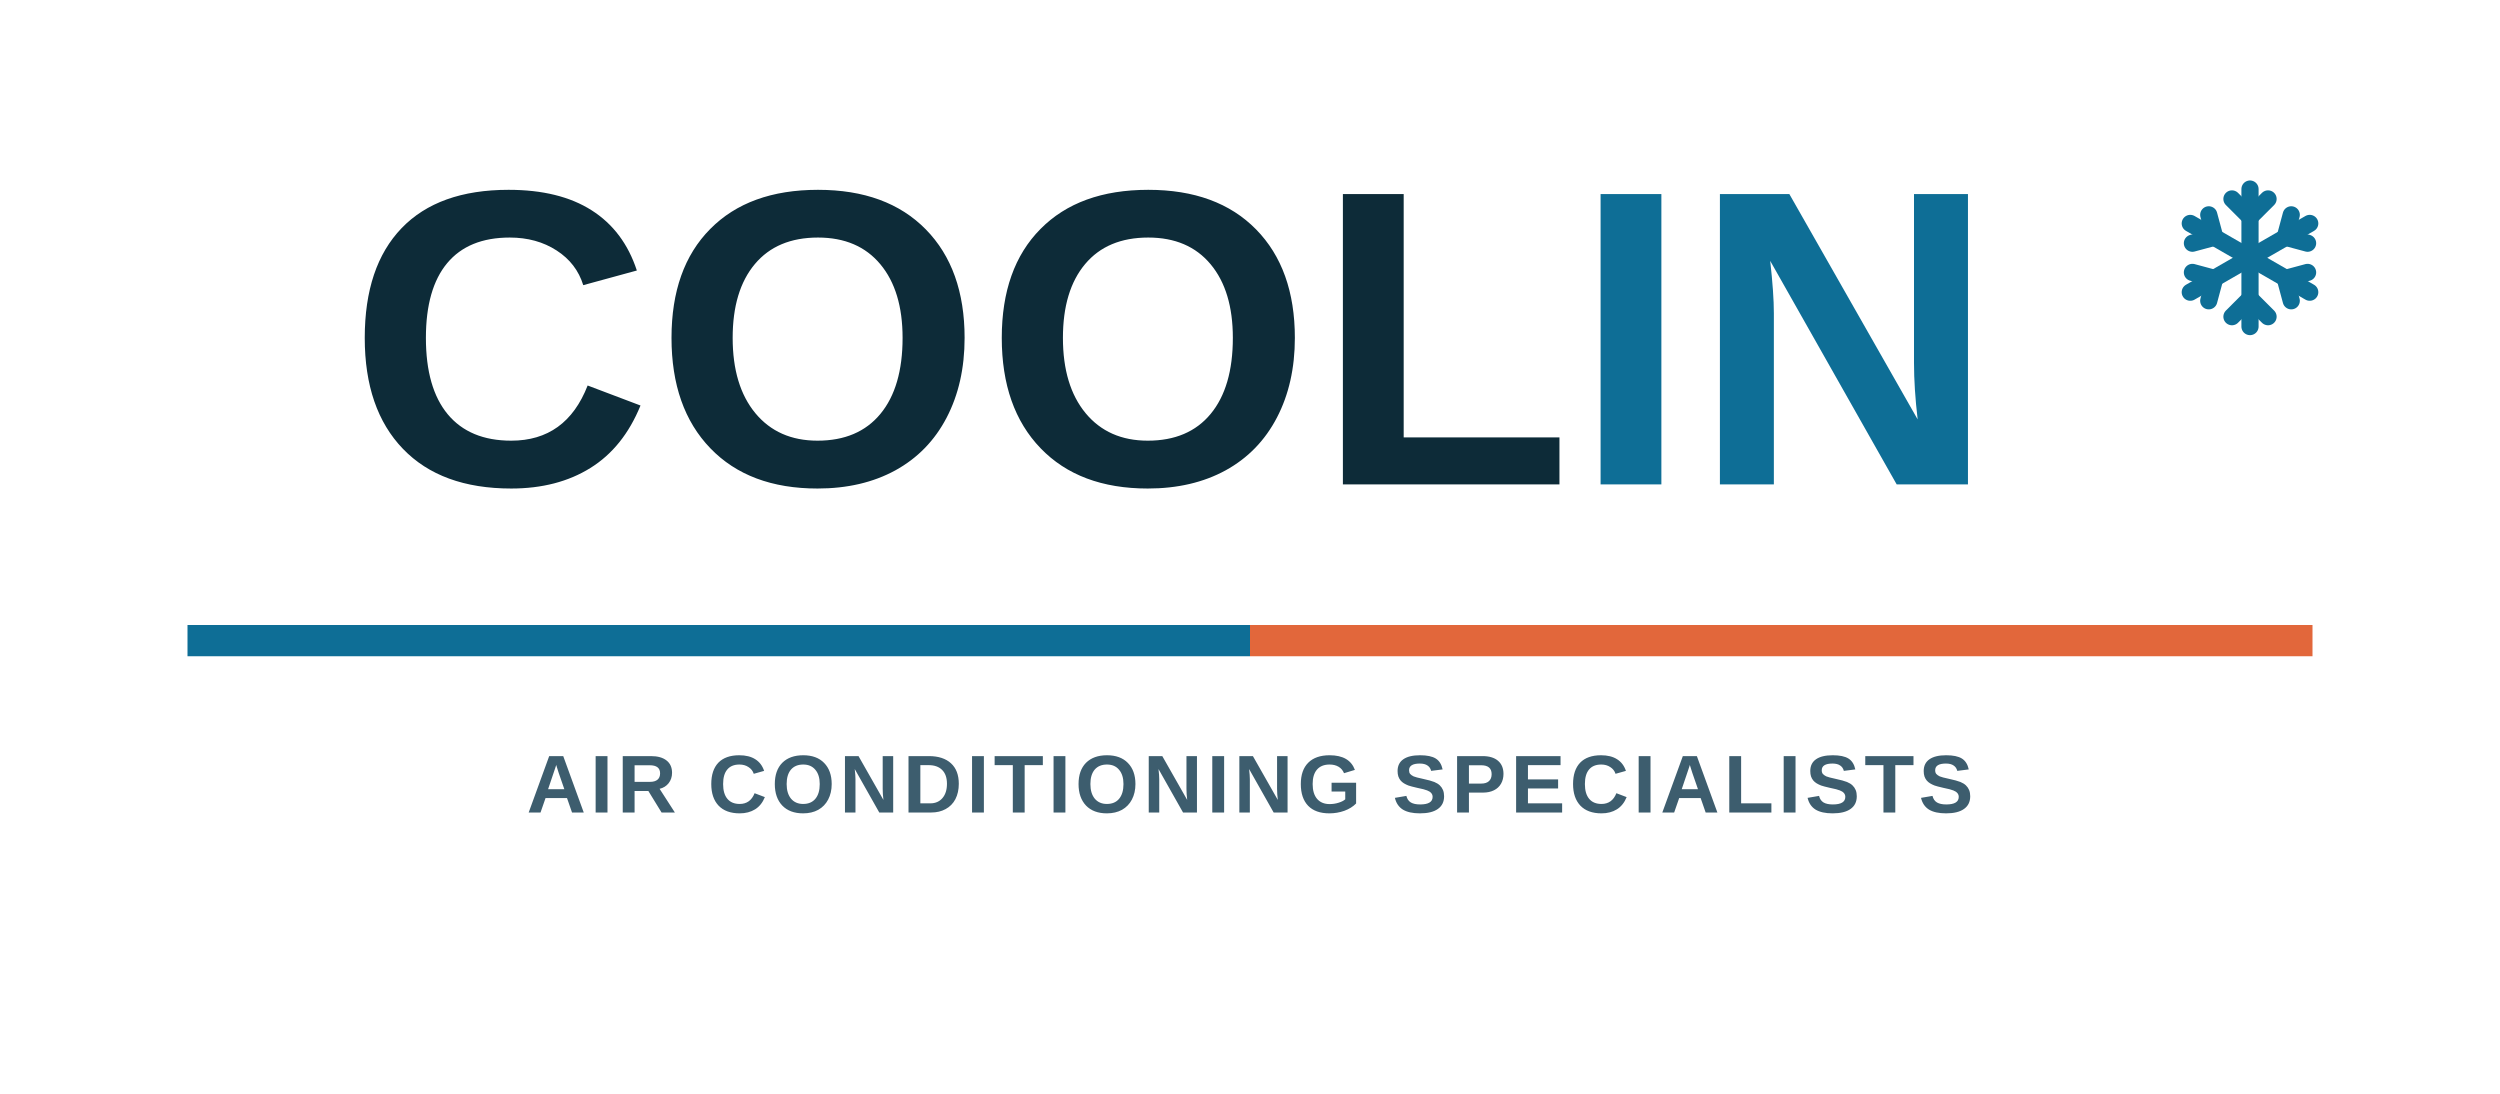
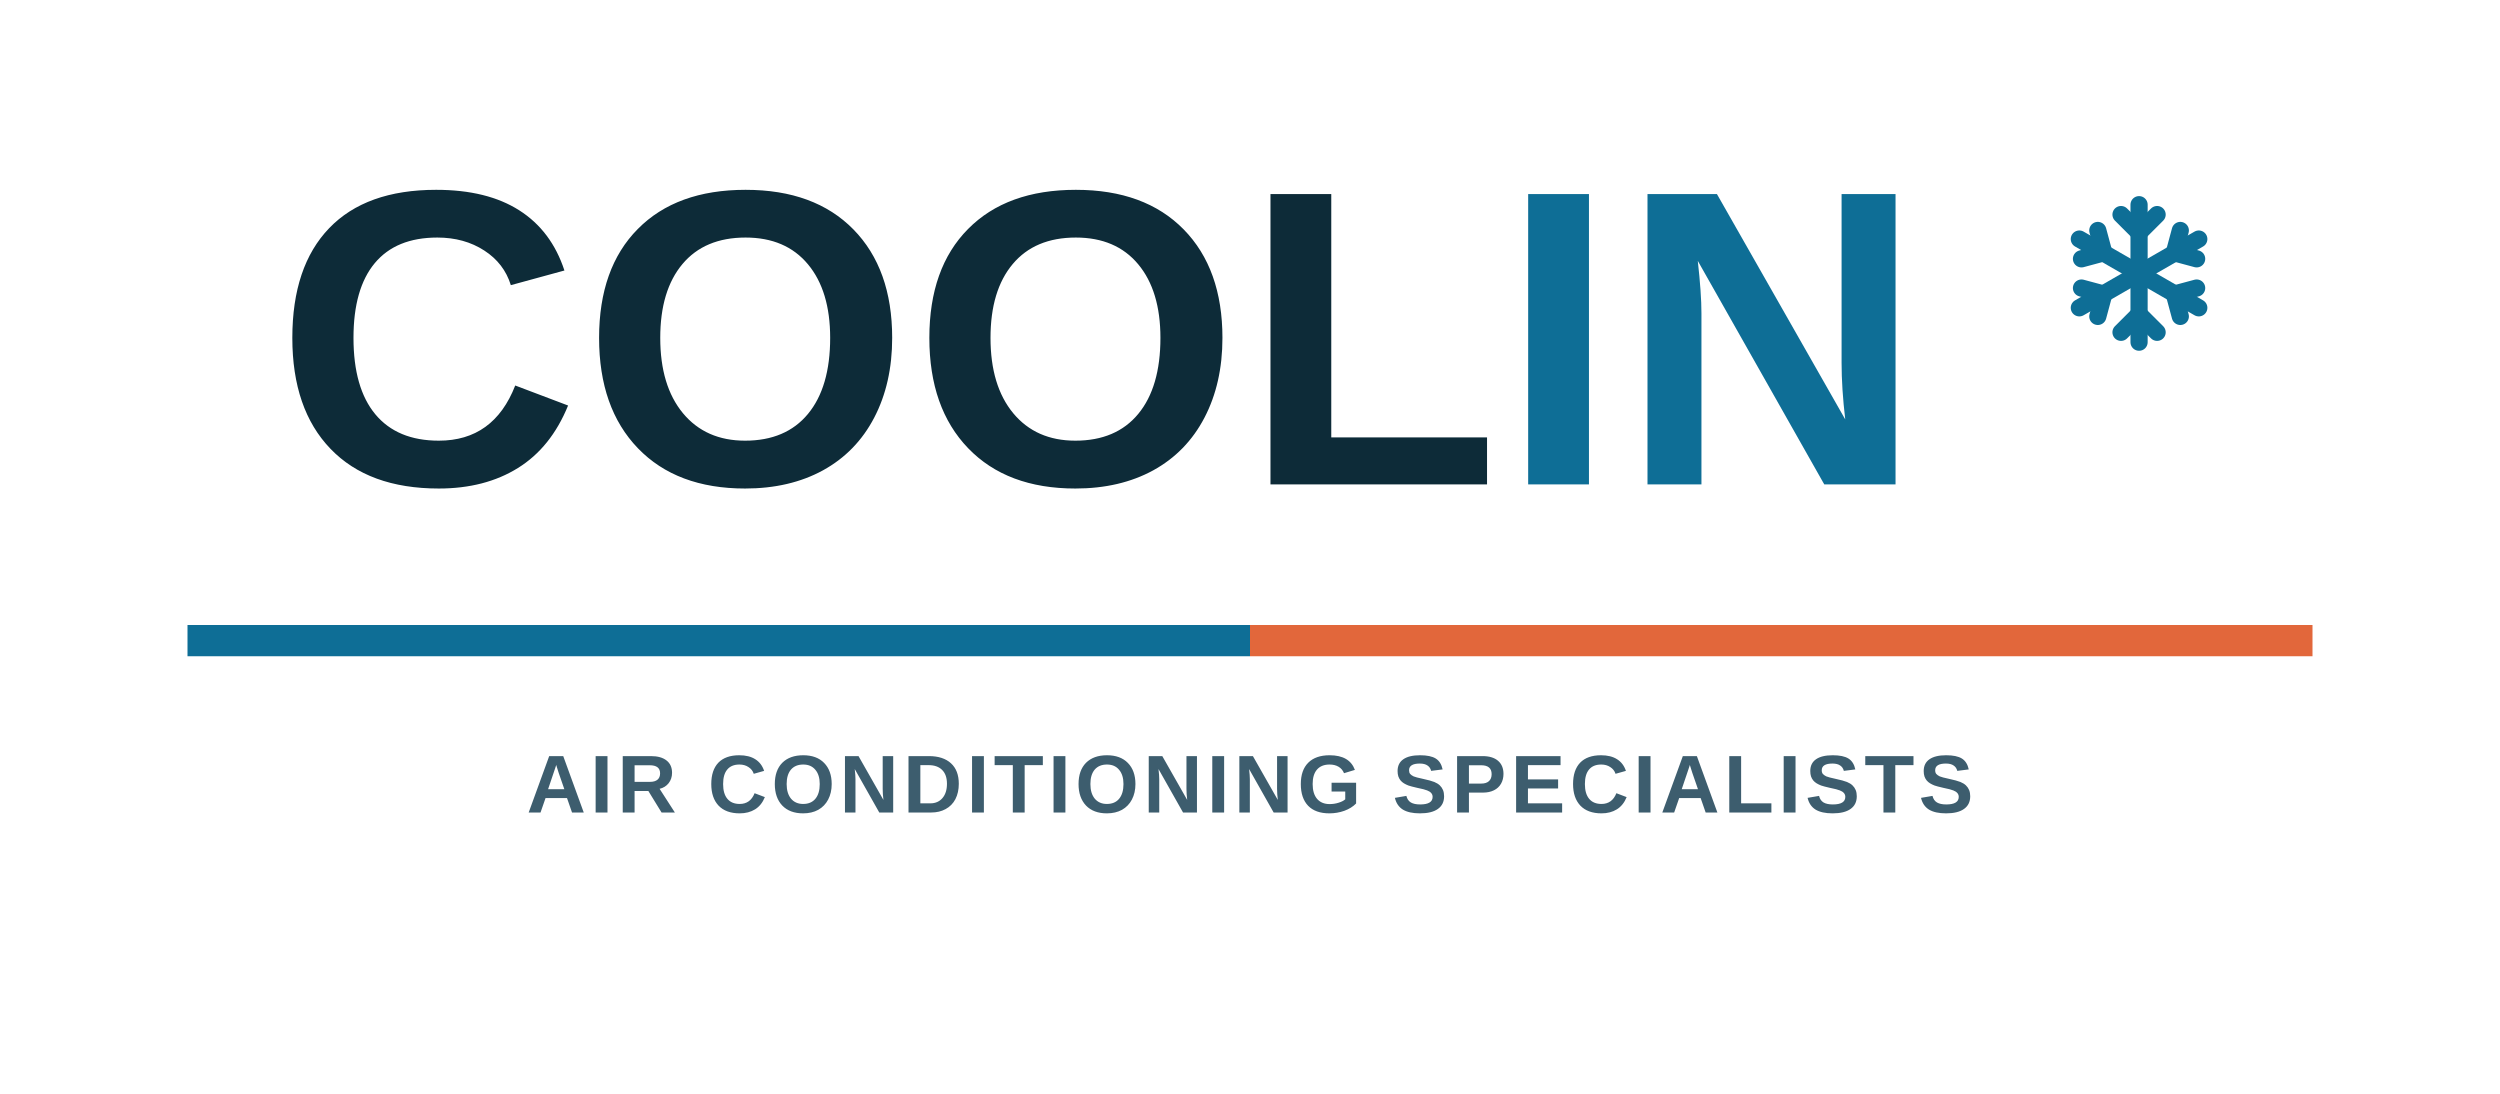
<svg xmlns="http://www.w3.org/2000/svg" width="320" height="140" viewBox="0 0 320 140">
-   <g>
-     <text x="150" y="62" text-anchor="middle" font-family="Archivo, 'Archivo Black', 'Helvetica Neue', Arial, sans-serif" font-size="54" font-weight="800" letter-spacing="0.27" fill="#0D2B38">COOL<tspan fill="#0E6E96">IN</tspan>
-     </text>
-     <g transform="translate(288 33) scale(0.55)">
-       <g stroke="#0E6E96" stroke-width="4" stroke-linecap="round" fill="none">
-         <path d="M0-16V16" />
-         <path d="M-13.9-8L13.9 8" />
-         <path d="M13.9-8L-13.9 8" />
-         <path d="M0-9.5l-4.2-4.2M0-9.5l4.2-4.2M0 9.5l-4.2 4.2M0 9.5l4.2 4.2" />
-         <path d="M8.2 4.8l5.2-1.4M8.2 4.8l1.4 5.2M-8.2-4.8l-5.2 1.4M-8.2-4.8l-1.4-5.2" />
-         <path d="M8.2-4.8l5.2 1.4M8.2-4.8l1.4-5.2M-8.2 4.8l-5.2-1.4M-8.2 4.8l-1.4 5.2" />
-       </g>
+   <text x="35.2" y="62" font-family="Archivo, 'Archivo Black', 'Helvetica Neue', Arial, sans-serif" font-size="54" font-weight="800" letter-spacing="0.27" textLength="223.6" lengthAdjust="spacingAndGlyphs" fill="#0D2B38">COOL<tspan fill="#0E6E96">IN</tspan>
+   </text>
+   <g transform="translate(273.8 35) scale(0.55)">
+     <g stroke="#0E6E96" stroke-width="4" stroke-linecap="round" fill="none">
+       <path d="M0-16V16" />
+       <path d="M-13.9-8L13.9 8" />
+       <path d="M13.9-8L-13.9 8" />
+       <path d="M0-9.5l-4.2-4.2M0-9.5l4.2-4.2M0 9.5l-4.2 4.2M0 9.5l4.2 4.2" />
+       <path d="M8.2 4.8l5.2-1.4M8.2 4.8l1.4 5.2M-8.2-4.8l-5.2 1.4M-8.2-4.8l-1.4-5.2" />
+       <path d="M8.2-4.8l5.2 1.4M8.2-4.8l1.4-5.2M-8.2 4.8l-5.2-1.4M-8.2 4.8l-1.4 5.2" />
    </g>
-     <rect x="24" y="80" width="136" height="4" fill="#0E6E96" />
-     <rect x="160" y="80" width="136" height="4" fill="#E2673B" />
-     <text x="160" y="104" text-anchor="middle" font-family="Archivo, 'Archivo Black', 'Helvetica Neue', Arial, sans-serif" font-size="10.5" font-weight="700" letter-spacing="0.55" fill="#3D5D6E">AIR CONDITIONING SPECIALISTS</text>
  </g>
+   <rect x="24" y="80" width="136" height="4" fill="#0E6E96" />
+   <rect x="160" y="80" width="136" height="4" fill="#E2673B" />
+   <text x="160" y="104" text-anchor="middle" font-family="Archivo, 'Archivo Black', 'Helvetica Neue', Arial, sans-serif" font-size="10.5" font-weight="700" letter-spacing="0.55" textLength="189" lengthAdjust="spacingAndGlyphs" fill="#3D5D6E">AIR CONDITIONING SPECIALISTS</text>
</svg>
